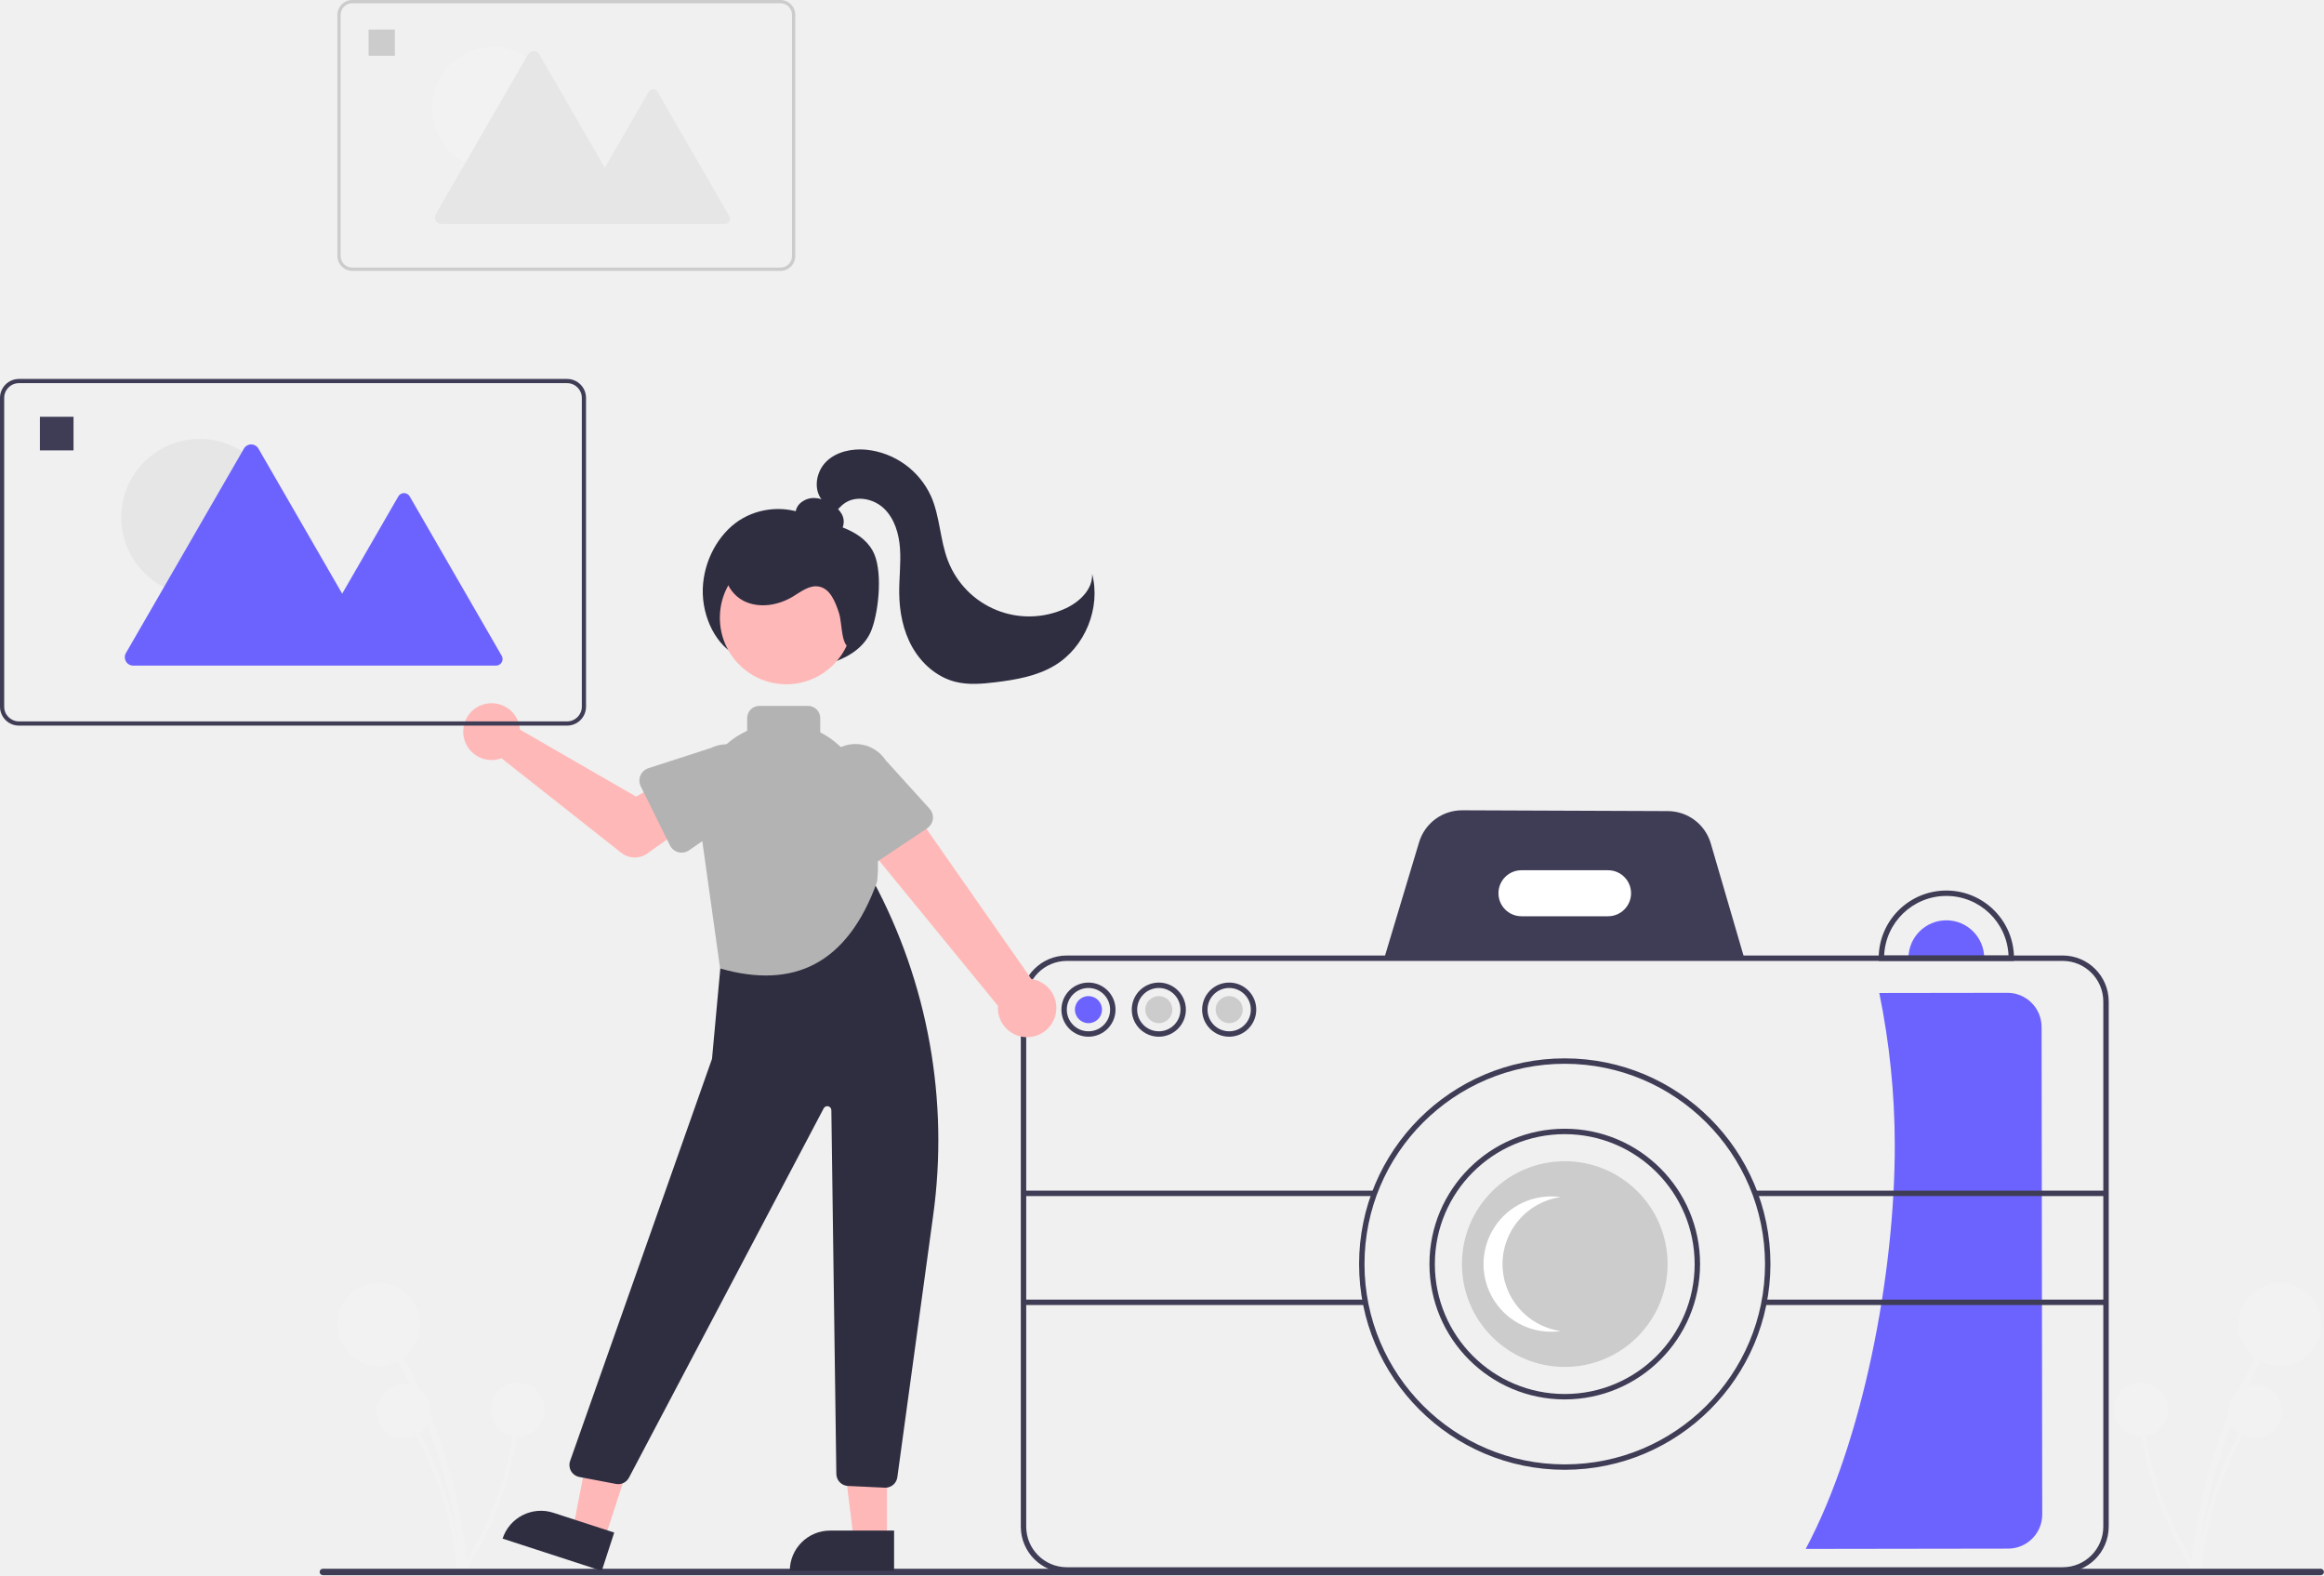
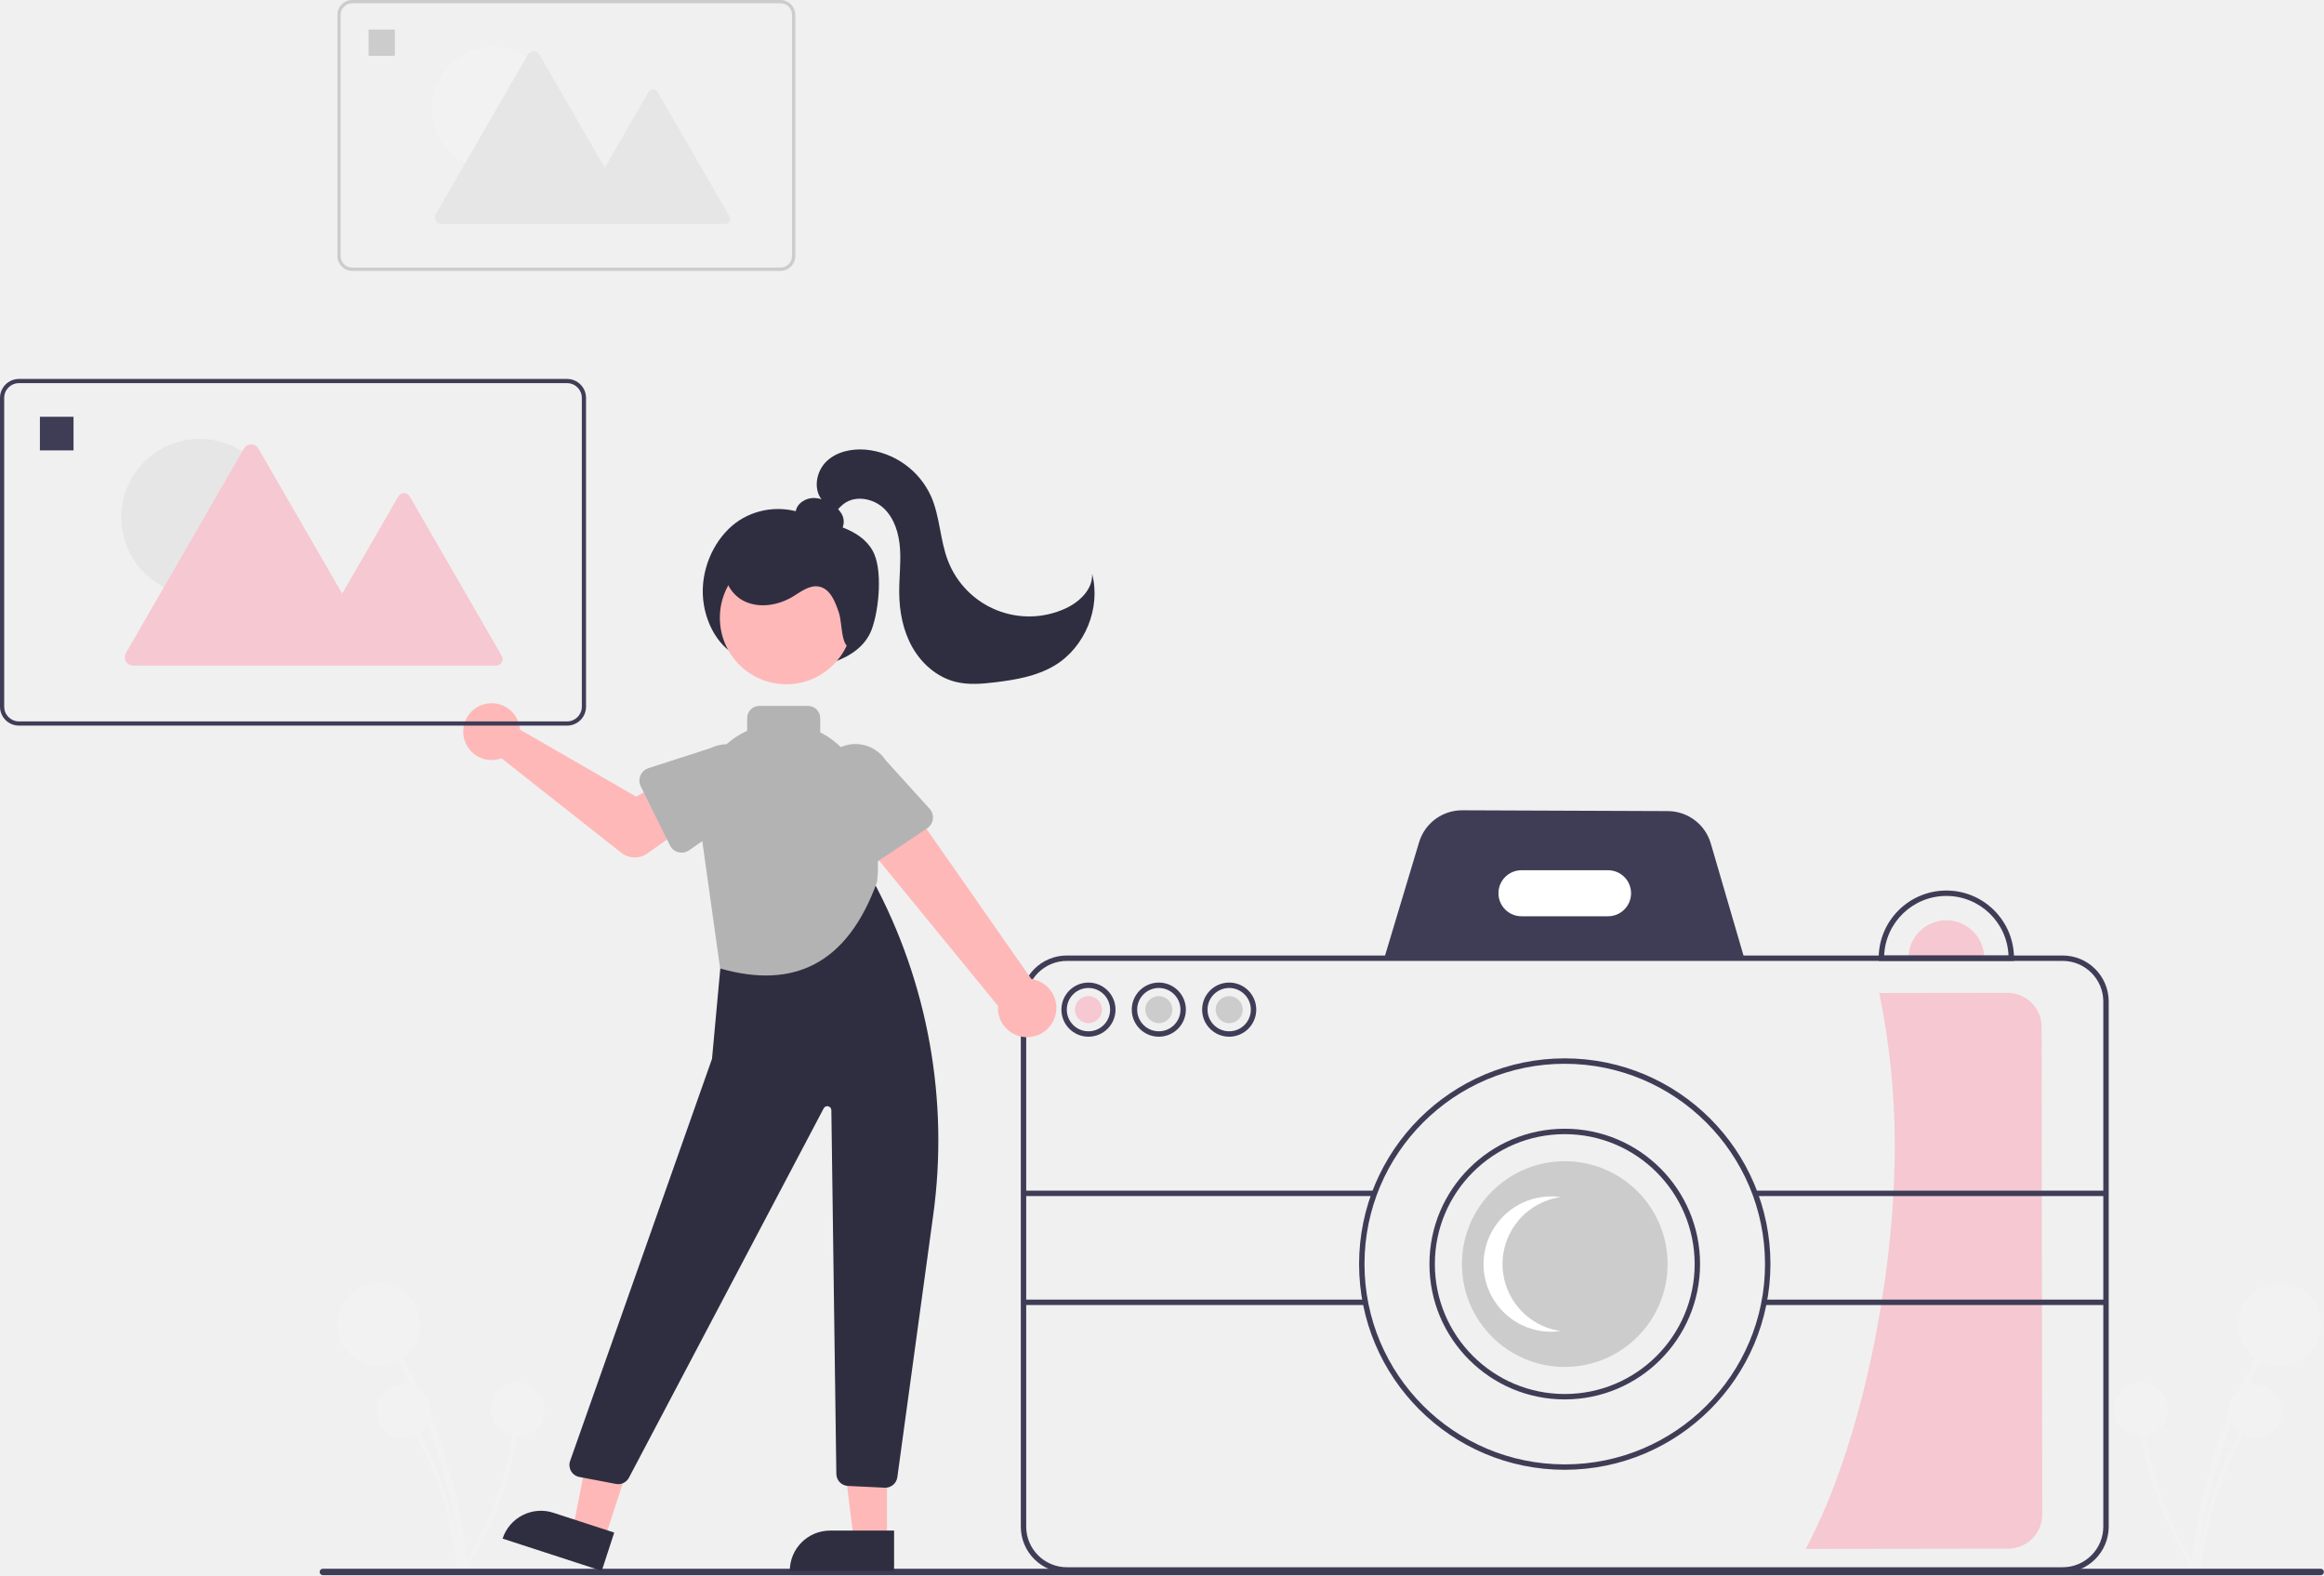
<svg xmlns="http://www.w3.org/2000/svg" data-name="Layer 1" width="858.756" height="581.934" viewBox="0 0 858.756 581.934">
  <path d="M982.603,738.675a198.585,198.585,0,0,1,16.436-62.675q3.709-8.286,8.165-16.208a1.21,1.21,0,0,0-2.089-1.221,201.33,201.33,0,0,0-22.403,61.805q-1.682,9.086-2.528,18.299c-.143,1.549,2.276,1.54,2.419,0Z" transform="translate(-170.622 -159.0328)" fill="#f2f2f2" />
  <circle cx="842.441" cy="489.319" r="15.319" fill="#f2f2f2" />
  <path d="M984.17,739.082a128.832,128.832,0,0,1,10.662-40.66q2.406-5.376,5.297-10.515a.785.785,0,0,0-1.355-.792,130.613,130.613,0,0,0-14.534,40.096q-1.091,5.894-1.64,11.872c-.093,1.005,1.477.999,1.569,0Z" transform="translate(-170.622 -159.0328)" fill="#f2f2f2" />
  <circle cx="833.309" cy="521.452" r="9.938" fill="#f2f2f2" />
  <path d="M982.19,738.144a128.832,128.832,0,0,1-16.601-38.618q-1.409-5.719-2.29-11.549a.785.785,0,0,0-1.555.209,130.612,130.612,0,0,0,13.202,40.554q2.765,5.319,6.008,10.369c.545.85,1.779-.121,1.237-.965Z" transform="translate(-170.622 -159.0328)" fill="#f2f2f2" />
  <circle cx="791.108" cy="520.755" r="9.938" fill="#f2f2f2" />
  <path d="M341.049,738.675a198.585,198.585,0,0,0-16.436-62.675q-3.709-8.286-8.165-16.208a1.21,1.21,0,0,1,2.089-1.221,201.33,201.33,0,0,1,22.403,61.805q1.682,9.086,2.528,18.299c.143,1.549-2.276,1.54-2.419,0Z" transform="translate(-170.622 -159.0328)" fill="#f2f2f2" />
  <circle cx="139.968" cy="489.319" r="15.319" fill="#f2f2f2" />
  <path d="M339.482,739.082a128.832,128.832,0,0,0-10.662-40.66q-2.406-5.376-5.297-10.515a.785.785,0,0,1,1.355-.792,130.612,130.612,0,0,1,14.534,40.096q1.091,5.894,1.64,11.872c.093,1.005-1.477.999-1.569,0Z" transform="translate(-170.622 -159.0328)" fill="#f2f2f2" />
  <circle cx="149.1" cy="521.452" r="9.938" fill="#f2f2f2" />
  <path d="M341.463,738.144A128.831,128.831,0,0,0,358.064,699.526q1.409-5.719,2.291-11.549a.785.785,0,0,1,1.555.209,130.612,130.612,0,0,1-13.202,40.554Q345.944,734.058,342.7,739.109c-.545.85-1.779-.121-1.237-.965Z" transform="translate(-170.622 -159.0328)" fill="#f2f2f2" />
  <circle cx="191.3" cy="520.755" r="9.938" fill="#f2f2f2" />
-   <path d="M925.025,538.412l.239,180.114a12.626,12.626,0,0,1-12.593,12.63l-74.817.11c21.062-39.4,32.987-101.415,32.917-149.218a281.271,281.271,0,0,0-5.721-56.161l47.345-.069A12.626,12.626,0,0,1,925.025,538.412Z" transform="translate(-170.622 -159.0328)" fill="#6c63ff" />
+   <path d="M925.025,538.412l.239,180.114a12.626,12.626,0,0,1-12.593,12.63l-74.817.11c21.062-39.4,32.987-101.415,32.917-149.218a281.271,281.271,0,0,0-5.721-56.161l47.345-.069A12.626,12.626,0,0,1,925.025,538.412Z" transform="translate(-170.622 -159.0328)" fill="#f6c8d2" />
  <path d="M1028.187,740.967h-738.294a1.191,1.191,0,0,1,0-2.381h738.294a1.191,1.191,0,0,1,0,2.381Z" transform="translate(-170.622 -159.0328)" fill="#3f3d56" />
  <path d="M815.388,513.794l-133.338-.523,12.966-43.137a16.599,16.599,0,0,1,15.804-11.75h.063l76.106.299a16.597,16.597,0,0,1,15.774,11.875Z" transform="translate(-170.622 -159.0328)" fill="#3f3d56" />
-   <path d="M889.826,499.033a14,14,0,0,0-14,14h28A14,14,0,0,0,889.826,499.033Z" transform="translate(-170.622 -159.0328)" fill="#6c63ff" />
+   <path d="M889.826,499.033a14,14,0,0,0-14,14h28A14,14,0,0,0,889.826,499.033Z" transform="translate(-170.622 -159.0328)" fill="#f6c8d2" />
  <path d="M932.826,740.033h-368a17.019,17.019,0,0,1-17-17v-194a17.019,17.019,0,0,1,17-17h368a17.019,17.019,0,0,1,17,17v194A17.019,17.019,0,0,1,932.826,740.033Zm-368-226a15.017,15.017,0,0,0-15,15v194a15.017,15.017,0,0,0,15,15h368a15.017,15.017,0,0,0,15-15v-194a15.017,15.017,0,0,0-15-15Z" transform="translate(-170.622 -159.0328)" fill="#3f3d56" />
  <path d="M764.826,497.533h-32a8.5,8.5,0,0,1,0-17h32a8.5,8.5,0,0,1,0,17Z" transform="translate(-170.622 -159.0328)" fill="#fff" />
  <path d="M748.826,702.033a76,76,0,1,1,76-76A76.086,76.086,0,0,1,748.826,702.033Zm0-150a74,74,0,1,0,74,74A74.084,74.084,0,0,0,748.826,552.033Z" transform="translate(-170.622 -159.0328)" fill="#3f3d56" />
  <path d="M748.826,676.033a50,50,0,1,1,50-50A50.056,50.056,0,0,1,748.826,676.033Zm0-98a48,48,0,1,0,48,48A48.054,48.054,0,0,0,748.826,578.033Z" transform="translate(-170.622 -159.0328)" fill="#3f3d56" />
  <circle cx="578.204" cy="467" r="38" fill="#ccc" />
  <path d="M725.826,626.033a25.001,25.001,0,0,1,21.5-24.751,25,25,0,1,0,0,49.502A25.001,25.001,0,0,1,725.826,626.033Z" transform="translate(-170.622 -159.0328)" fill="#fff" />
  <path d="M914.826,514.033h-50v-1a25,25,0,0,1,50,0Zm-47.979-2h45.957a23,23,0,0,0-45.957,0Z" transform="translate(-170.622 -159.0328)" fill="#3f3d56" />
  <path d="M572.826,542.033a10,10,0,1,1,10-10A10.011,10.011,0,0,1,572.826,542.033Zm0-18a8,8,0,1,0,8,8A8.009,8.009,0,0,0,572.826,524.033Z" transform="translate(-170.622 -159.0328)" fill="#3f3d56" />
-   <circle cx="402.204" cy="373" r="5" fill="#6c63ff" />
+   <circle cx="402.204" cy="373" r="5" fill="#f6c8d2" />
  <circle cx="428.204" cy="373" r="5" fill="#ccc" />
  <circle cx="454.204" cy="373" r="5" fill="#ccc" />
  <path d="M598.826,542.033a10,10,0,1,1,10-10A10.011,10.011,0,0,1,598.826,542.033Zm0-18a8,8,0,1,0,8,8A8.009,8.009,0,0,0,598.826,524.033Z" transform="translate(-170.622 -159.0328)" fill="#3f3d56" />
  <path d="M624.826,542.033a10,10,0,1,1,10-10A10.011,10.011,0,0,1,624.826,542.033Zm0-18a8,8,0,1,0,8,8A8.009,8.009,0,0,0,624.826,524.033Z" transform="translate(-170.622 -159.0328)" fill="#3f3d56" />
  <rect x="378.204" y="439.874" width="130" height="2" fill="#3f3d56" />
  <rect x="378.204" y="480.126" width="126.771" height="2" fill="#3f3d56" />
  <rect x="648.204" y="439.874" width="130" height="2" fill="#3f3d56" />
  <rect x="651.204" y="480.126" width="126.771" height="2" fill="#3f3d56" />
  <path d="M443.448,401.509c-8.109-3.725-13.44-14.377-13.137-24.881s5.831-20.329,13.456-25.338a26.649,26.649,0,0,1,25.219-1.906c8.183,3.483,19.169,4.432,24.087,13.089,3.78,6.653,2.418,21.495-.258,28.892-2.313,6.394-7.968,9.997-13.483,12.013a45.34,45.34,0,0,1-37.511-3.022" transform="translate(-170.622 -159.0328)" fill="#2f2e41" />
  <polygon points="223.381 568.707 211.722 564.914 220.803 518.141 238.01 523.739 223.381 568.707" fill="#ffb8b8" />
  <path d="M372.583,718.896h23.644a0,0,0,0,1,0,0v14.887a0,0,0,0,1,0,0H357.696a0,0,0,0,1,0,0v0A14.887,14.887,0,0,1,372.583,718.896Z" transform="translate(72.57497 -240.0198) rotate(18.021)" fill="#2f2e41" />
  <polygon points="327.75 568.961 315.49 568.96 309.658 521.672 327.752 521.673 327.75 568.961" fill="#ffb8b8" />
  <path d="M306.733,565.457h23.644a0,0,0,0,1,0,0v14.887a0,0,0,0,1,0,0H291.846a0,0,0,0,1,0,0v0A14.887,14.887,0,0,1,306.733,565.457Z" fill="#2f2e41" />
  <path d="M497.755,708.652c-.074,0-.147-.002-.222-.006l-13.586-.647a4.506,4.506,0,0,1-4.285-4.433L477.821,569.175a1.5,1.5,0,0,0-2.827-.679l-71.959,136.44a4.476,4.476,0,0,1-4.822,2.321l-13.521-2.575a4.499,4.499,0,0,1-3.401-5.918l52.43-148.552,4.034-43.943a4.47,4.47,0,0,1,3.936-4.05c15.277-1.877,36.624-14.395,45.092-19.689a4.446,4.446,0,0,1,3.531-.531,4.556,4.556,0,0,1,2.831,2.245A202.748,202.748,0,0,1,515.422,608.221l-13.217,96.54A4.475,4.475,0,0,1,497.755,708.652Z" transform="translate(-170.622 -159.0328)" fill="#2f2e41" />
  <circle cx="290.564" cy="228.237" r="24.561" fill="#ffb8b8" />
  <path d="M436.714,516.821l-7.396-52.845a31.045,31.045,0,0,1,60.574-13.635c2.106,9.769,6.385,21.66,4.822,34.479h0C483.761,515.22,463.878,524.593,436.714,516.821Z" transform="translate(-170.622 -159.0328)" fill="#b3b3b3" />
  <path d="M469.214,434.821h-18a4.505,4.505,0,0,1-4.5-4.5v-6a4.505,4.505,0,0,1,4.5-4.5h18a4.505,4.505,0,0,1,4.5,4.5v6A4.505,4.505,0,0,1,469.214,434.821Z" transform="translate(-170.622 -159.0328)" fill="#b3b3b3" />
  <path d="M560.437,534.703a10.743,10.743,0,0,0-8.715-13.979l-56.029-80.214L479.079,456.935l60.299,73.683a10.801,10.801,0,0,0,21.059,4.085Z" transform="translate(-170.622 -159.0328)" fill="#ffb8b8" />
  <path d="M513.22,465.049l-20.234,13.507a4.817,4.817,0,0,1-7.029-1.948l-10.365-21.928A13.377,13.377,0,0,1,497.888,439.892l16.229,17.919a4.817,4.817,0,0,1-.897,7.239Z" transform="translate(-170.622 -159.0328)" fill="#b3b3b3" />
  <path d="M362.502,426.923a10.526,10.526,0,0,1,.239,1.64l42.957,24.782,10.441-6.011,11.131,14.572-17.45,12.438a8,8,0,0,1-9.598-.234l-44.297-34.946a10.497,10.497,0,1,1,6.576-12.241Z" transform="translate(-170.622 -159.0328)" fill="#ffb8b8" />
  <path d="M418.185,471.353l-10.794-21.802a4.817,4.817,0,0,1,2.835-6.72l23.078-7.46a13.377,13.377,0,0,1,11.8,24.012L425.248,473.173a4.817,4.817,0,0,1-7.063-1.82Z" transform="translate(-170.622 -159.0328)" fill="#b3b3b3" />
  <path d="M477.668,356.337a4.063,4.063,0,0,0,4.317-2.409,5.851,5.851,0,0,0-.416-5.138,10.736,10.736,0,0,0-3.776-3.703,12.406,12.406,0,0,0-5.982-2.058,7.461,7.461,0,0,0-5.794,2.199,5.377,5.377,0,0,0-.972,5.928c.898,1.732,2.783,2.703,4.619,3.362a27.094,27.094,0,0,0,11.378,1.494" transform="translate(-170.622 -159.0328)" fill="#2f2e41" />
  <path d="M485.522,398.452c-4.293.202-3.554-8.907-4.897-12.989s-3.196-8.951-7.421-9.734c-3.463-.641-6.592,1.891-9.609,3.709-5.376,3.24-12.336,4.435-17.981,1.691s-9.079-10.078-6.333-15.723a12.876,12.876,0,0,1,8.049-6.341,25.906,25.906,0,0,1,10.462-.503,53.527,53.527,0,0,1,21.886,7.757c4.582,2.874,8.942,6.786,10.306,12.02s1.92,19.465-3.413,20.366Z" transform="translate(-170.622 -159.0328)" fill="#2f2e41" />
  <path d="M474.29,343.668c-3.243-4.111-2.021-10.588,1.758-14.211s9.4-4.753,14.615-4.292a29.621,29.621,0,0,1,24.025,17.275c3.296,7.539,3.269,16.163,6.249,23.832a32.137,32.137,0,0,0,43.41,17.543c5.188-2.392,10.128-7.076,9.832-12.782,3.28,12.646-2.628,27.112-13.823,33.847-6.557,3.945-14.323,5.284-21.92,6.206-4.951.601-10.039,1.047-14.87-.19-6.759-1.731-12.418-6.72-15.845-12.798s-4.775-13.161-4.827-20.138c-.041-5.435.671-10.873.295-16.296s-2.006-11.031-5.937-14.785-10.564-4.99-14.878-1.683c-1.734,1.329-3.004,3.27-4.956,4.25s-5.036.218-5.167-1.963Z" transform="translate(-170.622 -159.0328)" fill="#2f2e41" />
  <path d="M380.185,427.099H177.607a6.994,6.994,0,0,1-6.985-6.985V306.018a6.994,6.994,0,0,1,6.985-6.985H380.185A6.993,6.993,0,0,1,387.17,306.018V420.113A6.993,6.993,0,0,1,380.185,427.099ZM177.607,300.585a5.439,5.439,0,0,0-5.433,5.433V420.113a5.439,5.439,0,0,0,5.433,5.433H380.185a5.439,5.439,0,0,0,5.433-5.433V306.018a5.439,5.439,0,0,0-5.433-5.433Z" transform="translate(-170.622 -159.0328)" fill="#3f3d56" />
  <circle cx="73.768" cy="191.125" r="28.967" fill="#e6e6e6" />
-   <path d="M356.012,401.309l-34.003-58.895a2.421,2.421,0,0,0-4.194,0l-20.751,35.942-30.936-53.582a3.105,3.105,0,0,0-5.377,0L217.155,400.284a3.105,3.105,0,0,0,2.689,4.657h134.072A2.421,2.421,0,0,0,356.012,401.309Z" transform="translate(-170.622 -159.0328)" fill="#6c63ff" />
+   <path d="M356.012,401.309l-34.003-58.895a2.421,2.421,0,0,0-4.194,0l-20.751,35.942-30.936-53.582a3.105,3.105,0,0,0-5.377,0L217.155,400.284a3.105,3.105,0,0,0,2.689,4.657h134.072A2.421,2.421,0,0,0,356.012,401.309Z" transform="translate(-170.622 -159.0328)" fill="#f6c8d2" />
  <rect x="14.747" y="153.971" width="12.419" height="12.419" fill="#3f3d56" />
  <path d="M459.039,259.099H300.753a5.464,5.464,0,0,1-5.458-5.458V164.491a5.465,5.465,0,0,1,5.458-5.458H459.039a5.464,5.464,0,0,1,5.458,5.458v89.15A5.464,5.464,0,0,1,459.039,259.099ZM300.753,160.246a4.25,4.25,0,0,0-4.245,4.245v89.15a4.25,4.25,0,0,0,4.245,4.245H459.039a4.25,4.25,0,0,0,4.245-4.245V164.491a4.25,4.25,0,0,0-4.245-4.245Z" transform="translate(-170.622 -159.0328)" fill="#ccc" />
  <circle cx="182.312" cy="39.947" r="22.634" fill="#f2f2f2" />
  <path d="M440.152,238.947,413.583,192.929a1.892,1.892,0,0,0-3.277,0l-16.214,28.084L369.92,179.146a2.426,2.426,0,0,0-4.202,0L331.654,238.147a2.426,2.426,0,0,0,2.101,3.639H438.513A1.892,1.892,0,0,0,440.152,238.947Z" transform="translate(-170.622 -159.0328)" fill="#e6e6e6" />
  <rect x="136.195" y="10.916" width="9.703" height="9.703" fill="#ccc" />
</svg>
